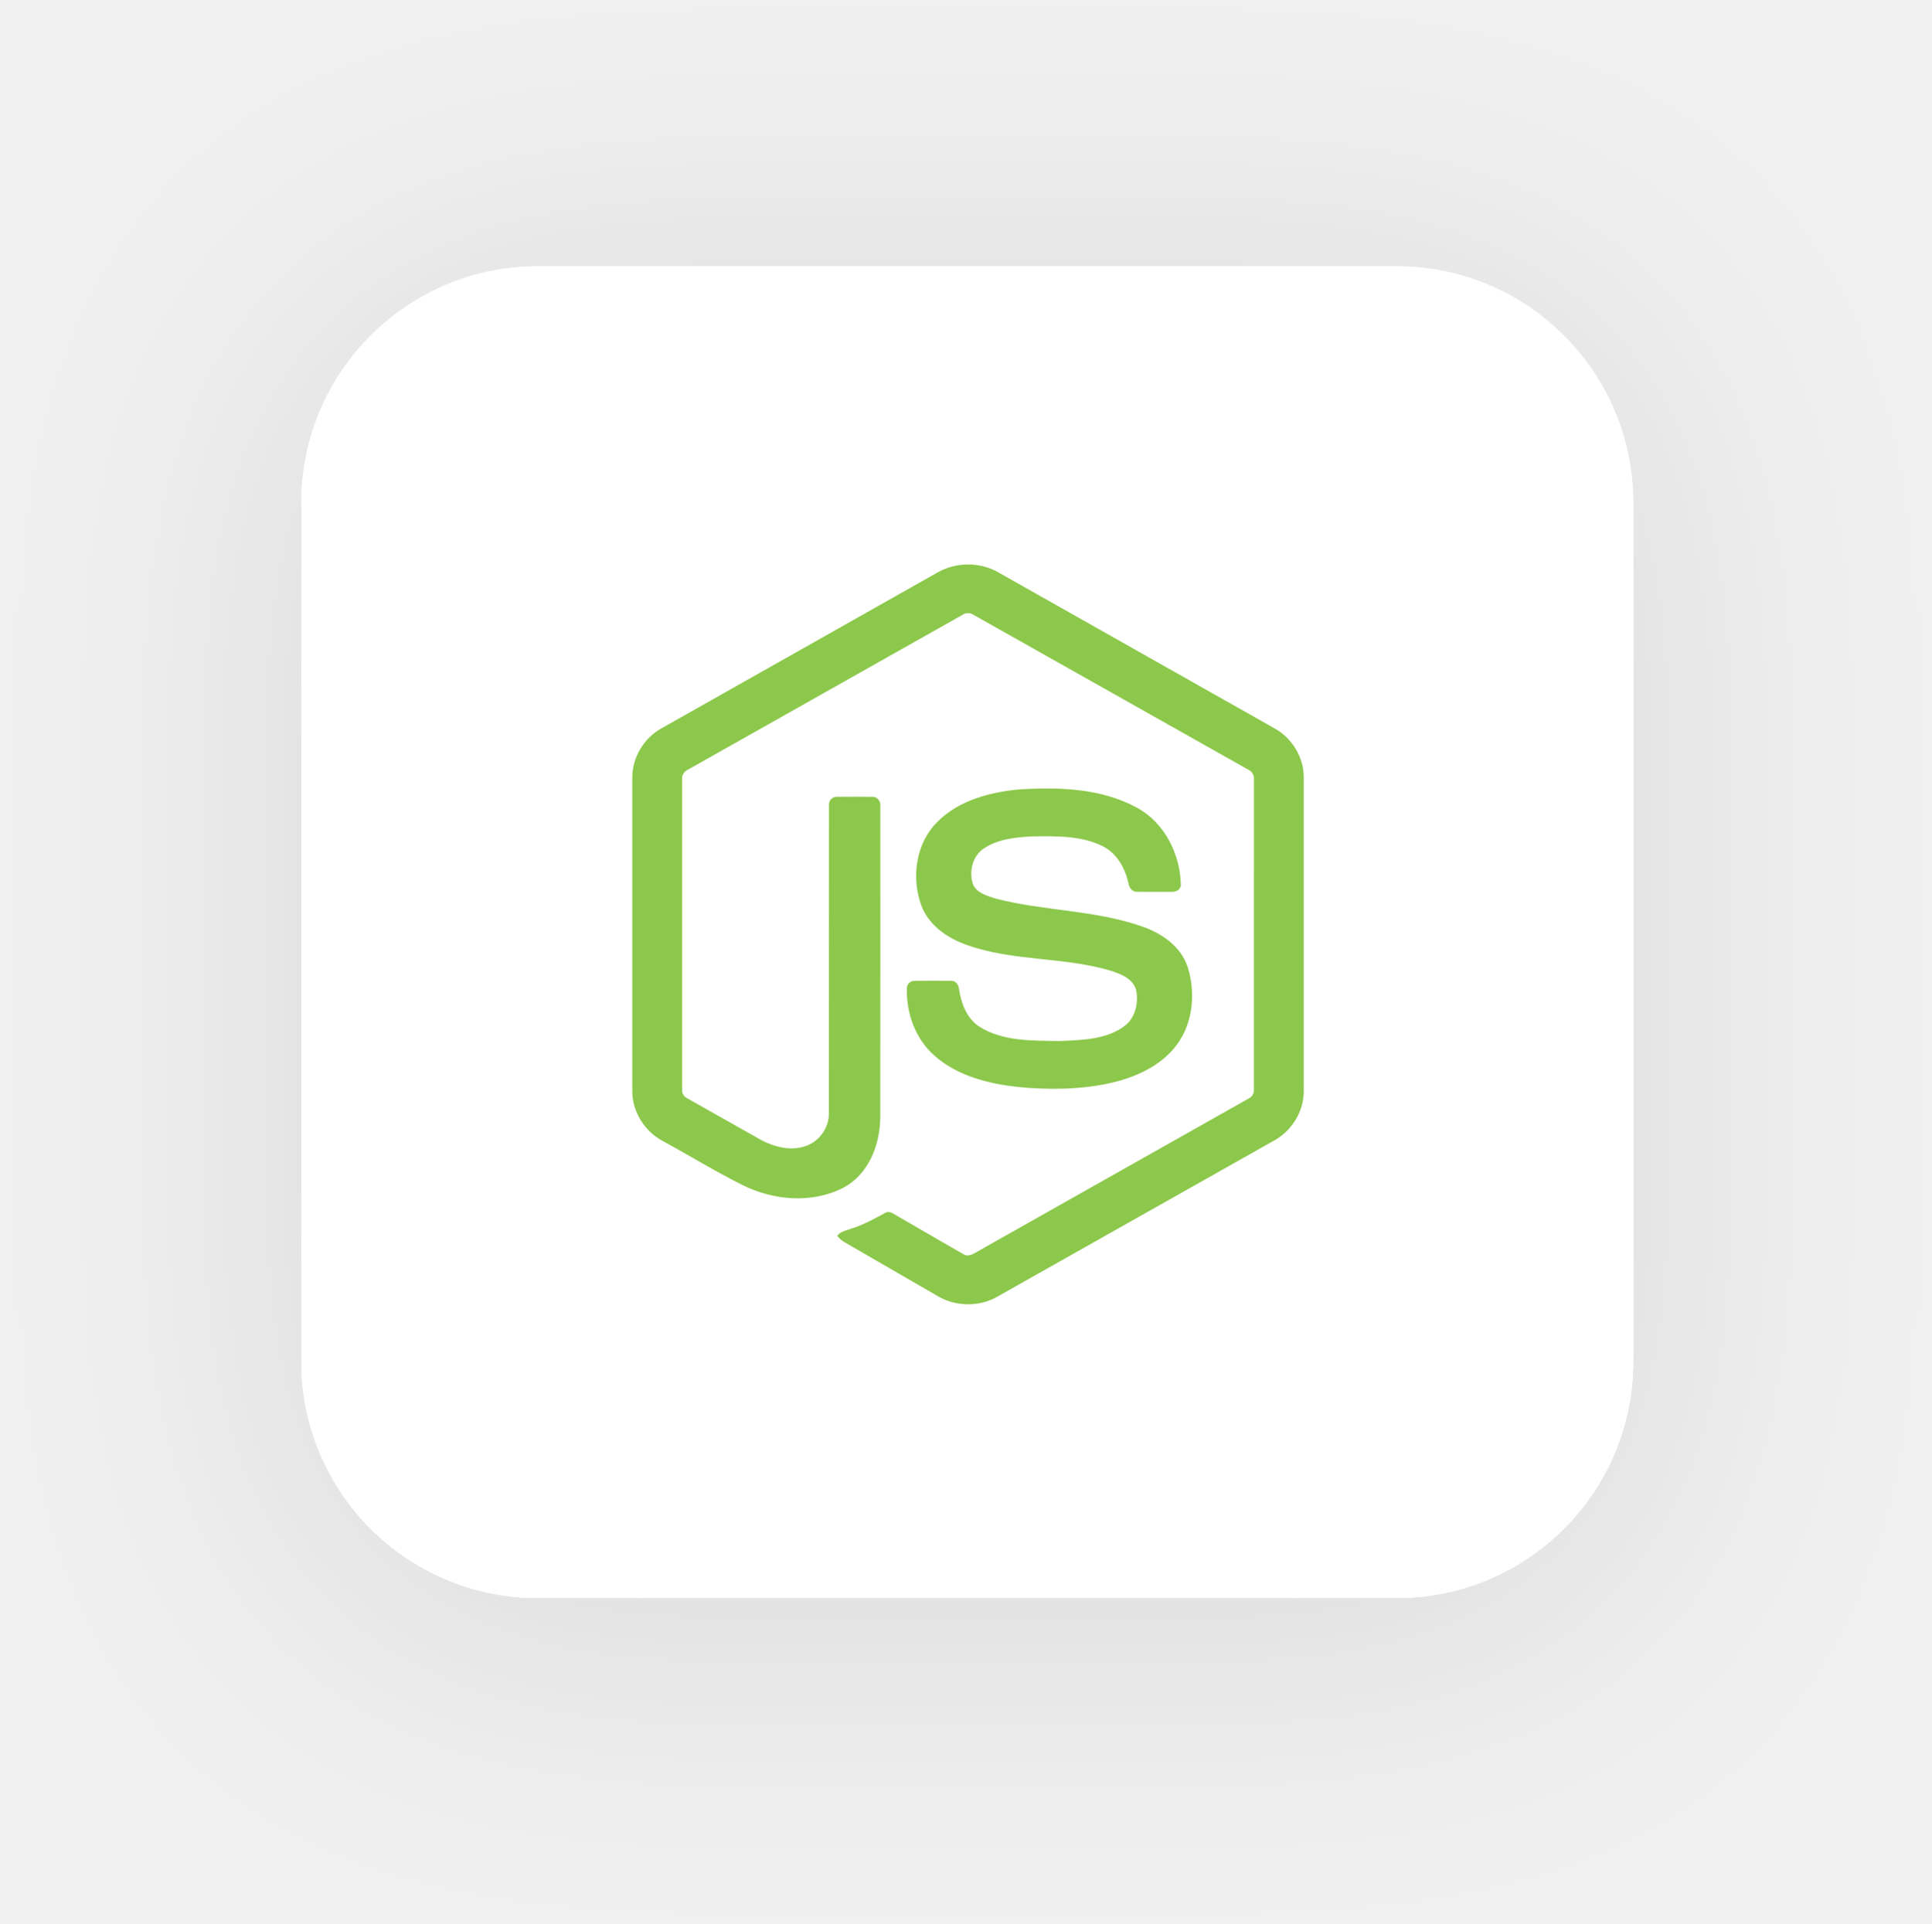
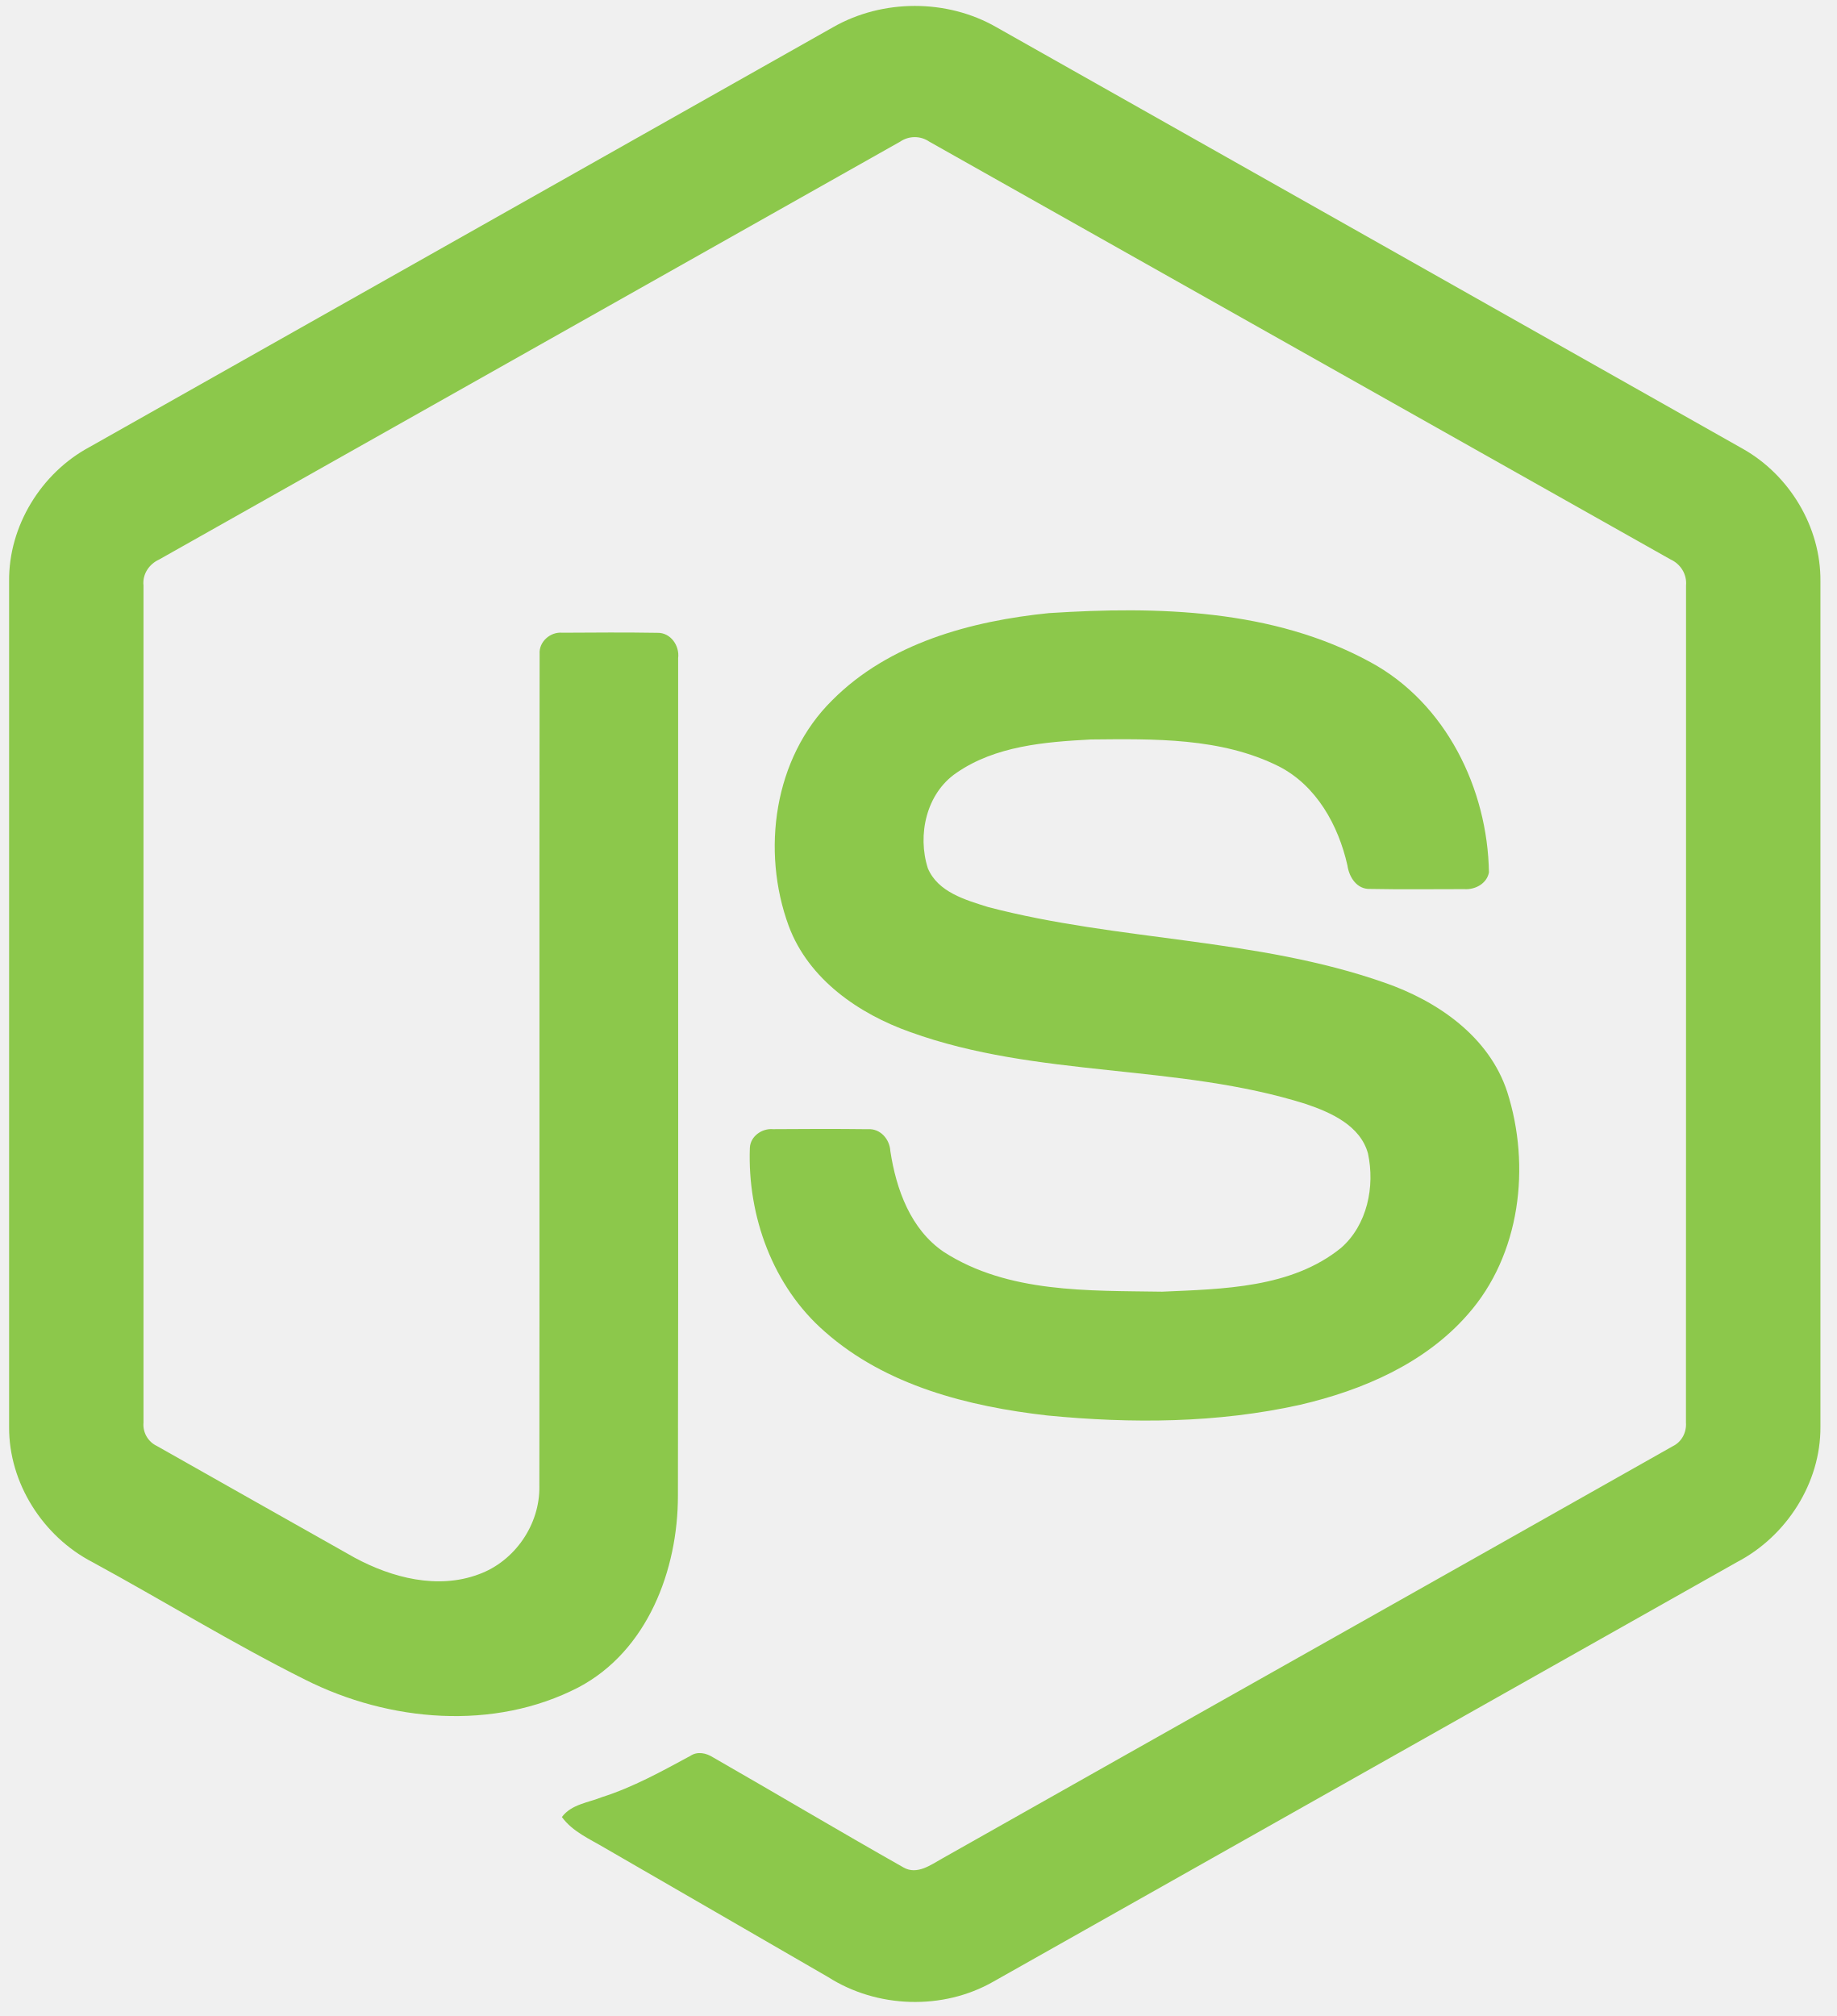
- <svg xmlns="http://www.w3.org/2000/svg" width="261" height="260" viewBox="0 0 261 260" fill="none">
-   <g filter="url(#filter0_d_20_1660)">
-     <rect x="40.724" y="36" width="180" height="180" rx="32" fill="white" />
-     <rect x="41.224" y="36.5" width="179" height="179" rx="31.5" stroke="white" />
-   </g>
-   <path d="M126.734 77.364C129.214 75.945 132.443 75.938 134.921 77.364C147.384 84.407 159.852 91.438 172.313 98.485C174.657 99.805 176.225 102.414 176.201 105.114V147.485C176.218 150.298 174.496 152.969 172.023 154.259C159.6 161.263 147.184 168.275 134.764 175.279C132.233 176.726 128.938 176.614 126.487 175.049C122.762 172.89 119.032 170.741 115.307 168.585C114.546 168.131 113.688 167.77 113.15 167.032C113.625 166.391 114.475 166.312 115.165 166.032C116.72 165.538 118.148 164.744 119.576 163.974C119.937 163.727 120.378 163.822 120.724 164.043C123.909 165.869 127.065 167.748 130.261 169.556C130.942 169.95 131.633 169.428 132.215 169.103C144.406 162.213 156.611 155.349 168.799 148.457C169.251 148.24 169.501 147.761 169.464 147.266C169.472 133.289 169.466 119.309 169.468 105.332C169.52 104.77 169.195 104.254 168.688 104.025C156.308 97.053 143.935 90.07 131.557 83.097C131.343 82.95 131.089 82.87 130.829 82.87C130.569 82.87 130.314 82.948 130.099 83.095C117.722 90.07 105.351 97.059 92.974 104.031C92.468 104.261 92.128 104.768 92.189 105.332C92.191 119.309 92.189 133.289 92.189 147.268C92.167 147.509 92.22 147.752 92.341 147.962C92.461 148.172 92.643 148.341 92.862 148.444C96.165 150.317 99.472 152.177 102.777 154.044C104.639 155.046 106.925 155.642 108.977 154.874C110.787 154.224 112.056 152.377 112.021 150.455C112.038 136.559 112.013 122.661 112.034 108.768C111.989 108.151 112.574 107.641 113.174 107.699C114.761 107.689 116.35 107.678 117.937 107.704C118.6 107.689 119.055 108.353 118.973 108.974C118.967 122.958 118.991 136.942 118.963 150.926C118.967 154.652 117.436 158.708 113.989 160.531C109.742 162.731 104.493 162.265 100.298 160.155C96.665 158.342 93.199 156.203 89.632 154.261C87.153 152.978 85.438 150.296 85.456 147.486V105.114C85.43 102.358 87.06 99.702 89.477 98.401C101.897 91.391 114.316 84.377 126.734 77.364Z" fill="#8CC84B" />
-   <path d="M137.57 106.715C142.987 106.366 148.786 106.508 153.661 109.177C157.435 111.222 159.527 115.514 159.594 119.707C159.488 120.272 158.897 120.584 158.357 120.545C156.786 120.543 155.214 120.567 153.642 120.535C152.975 120.56 152.588 119.946 152.504 119.356C152.052 117.35 150.958 115.363 149.07 114.395C146.171 112.944 142.81 113.017 139.649 113.047C137.342 113.17 134.86 113.37 132.905 114.727C131.405 115.754 130.949 117.829 131.484 119.5C131.989 120.7 133.375 121.087 134.508 121.444C141.036 123.152 147.954 122.982 154.358 125.229C157.009 126.145 159.602 127.926 160.51 130.701C161.697 134.422 161.177 138.869 158.53 141.855C156.383 144.313 153.257 145.651 150.139 146.378C145.991 147.302 141.686 147.326 137.473 146.915C133.512 146.464 129.39 145.423 126.332 142.724C123.717 140.454 122.44 136.916 122.567 133.502C122.597 132.925 123.171 132.523 123.723 132.57C125.306 132.557 126.889 132.553 128.472 132.572C129.104 132.527 129.573 133.073 129.605 133.669C129.897 135.581 130.615 137.587 132.282 138.72C135.499 140.796 139.535 140.653 143.219 140.712C146.27 140.576 149.696 140.535 152.186 138.518C153.5 137.368 153.889 135.443 153.534 133.788C153.149 132.39 151.687 131.738 150.431 131.312C143.986 129.274 136.991 130.013 130.609 127.708C128.018 126.792 125.512 125.061 124.517 122.399C123.128 118.632 123.764 113.972 126.689 111.086C129.54 108.215 133.656 107.11 137.57 106.714V106.715Z" fill="#8CC84B" />
-   <defs>
-     <filter id="filter0_d_20_1660" x="0.724" y="0" width="260" height="260" filterUnits="userSpaceOnUse" color-interpolation-filters="sRGB">
-       <feFlood flood-opacity="0" result="BackgroundImageFix" />
-       <feColorMatrix in="SourceAlpha" type="matrix" values="0 0 0 0 0 0 0 0 0 0 0 0 0 0 0 0 0 0 127 0" result="hardAlpha" />
-       <feOffset dy="4" />
-       <feGaussianBlur stdDeviation="20" />
-       <feComposite in2="hardAlpha" operator="out" />
-       <feColorMatrix type="matrix" values="0 0 0 0 0.037 0 0 0 0 0.035 0 0 0 0 0.048 0 0 0 0.1 0" />
-       <feBlend mode="normal" in2="BackgroundImageFix" result="effect1_dropShadow_20_1660" />
-       <feBlend mode="normal" in="SourceGraphic" in2="effect1_dropShadow_20_1660" result="shape" />
-     </filter>
-   </defs>
+ <svg xmlns="http://www.w3.org/2000/svg" width="92" height="101" viewBox="0 0 92 101" fill="none">
+   <path d="M41.734 1.364C44.214 -0.055 47.443 -0.062 49.921 1.364C62.384 8.407 74.852 15.438 87.313 22.485C89.657 23.805 91.225 26.414 91.201 29.114V71.485C91.218 74.298 89.496 76.969 87.023 78.259C74.6 85.263 62.184 92.275 49.764 99.279C47.233 100.726 43.938 100.614 41.486 99.049C37.762 96.89 34.032 94.741 30.307 92.585C29.546 92.131 28.688 91.77 28.15 91.032C28.625 90.391 29.475 90.311 30.165 90.032C31.72 89.538 33.148 88.744 34.576 87.974C34.937 87.727 35.378 87.822 35.724 88.043C38.909 89.869 42.065 91.748 45.261 93.556C45.942 93.95 46.633 93.427 47.215 93.103C59.406 86.213 71.611 79.349 83.799 72.457C84.251 72.24 84.501 71.761 84.464 71.266C84.472 57.289 84.466 43.309 84.468 29.332C84.52 28.77 84.195 28.254 83.688 28.025C71.308 21.053 58.935 14.07 46.557 7.097C46.343 6.95 46.089 6.87 45.829 6.87C45.569 6.87 45.314 6.948 45.099 7.095C32.722 14.07 20.351 21.059 7.974 28.031C7.468 28.261 7.128 28.768 7.189 29.332C7.191 43.309 7.189 57.289 7.189 71.268C7.167 71.509 7.22 71.751 7.34 71.962C7.461 72.172 7.643 72.341 7.862 72.444C11.165 74.317 14.472 76.177 17.777 78.044C19.639 79.046 21.925 79.641 23.977 78.874C25.787 78.224 27.056 76.377 27.021 74.455C27.038 60.559 27.013 46.661 27.034 32.768C26.989 32.151 27.574 31.641 28.174 31.699C29.761 31.689 31.35 31.678 32.937 31.704C33.599 31.689 34.055 32.353 33.974 32.974C33.967 46.958 33.991 60.942 33.963 74.926C33.967 78.653 32.436 82.708 28.989 84.531C24.742 86.731 19.493 86.265 15.297 84.155C11.665 82.342 8.199 80.203 4.632 78.261C2.153 76.978 0.438 74.296 0.456 71.486V29.114C0.43 26.358 2.06 23.702 4.477 22.401C16.897 15.391 29.316 8.377 41.734 1.364Z" fill="#8CC84B" />
+   <path d="M52.57 30.715C57.987 30.366 63.786 30.508 68.661 33.177C72.435 35.222 74.527 39.514 74.594 43.707C74.488 44.272 73.897 44.584 73.357 44.545C71.786 44.543 70.213 44.567 68.642 44.535C67.975 44.56 67.588 43.946 67.504 43.356C67.052 41.35 65.958 39.363 64.07 38.395C61.171 36.944 57.81 37.017 54.649 37.047C52.342 37.17 49.86 37.37 47.906 38.727C46.405 39.754 45.949 41.829 46.484 43.5C46.989 44.7 48.374 45.087 49.508 45.444C56.036 47.152 62.954 46.982 69.358 49.229C72.009 50.145 74.602 51.926 75.51 54.702C76.697 58.422 76.177 62.869 73.53 65.856C71.383 68.313 68.257 69.651 65.139 70.378C60.991 71.302 56.686 71.326 52.473 70.915C48.512 70.464 44.39 69.423 41.332 66.724C38.717 64.454 37.44 60.916 37.567 57.502C37.597 56.925 38.171 56.523 38.724 56.57C40.306 56.557 41.889 56.553 43.472 56.572C44.104 56.527 44.573 57.073 44.605 57.669C44.897 59.581 45.615 61.587 47.282 62.72C50.499 64.796 54.535 64.653 58.219 64.712C61.27 64.576 64.696 64.535 67.186 62.518C68.5 61.368 68.889 59.443 68.534 57.788C68.149 56.39 66.687 55.738 65.431 55.312C58.986 53.274 51.991 54.013 45.609 51.708C43.018 50.792 40.512 49.061 39.517 46.399C38.128 42.632 38.764 37.972 41.689 35.086C44.54 32.215 48.656 31.11 52.57 30.714V30.715Z" fill="#8CC84B" />
</svg>
